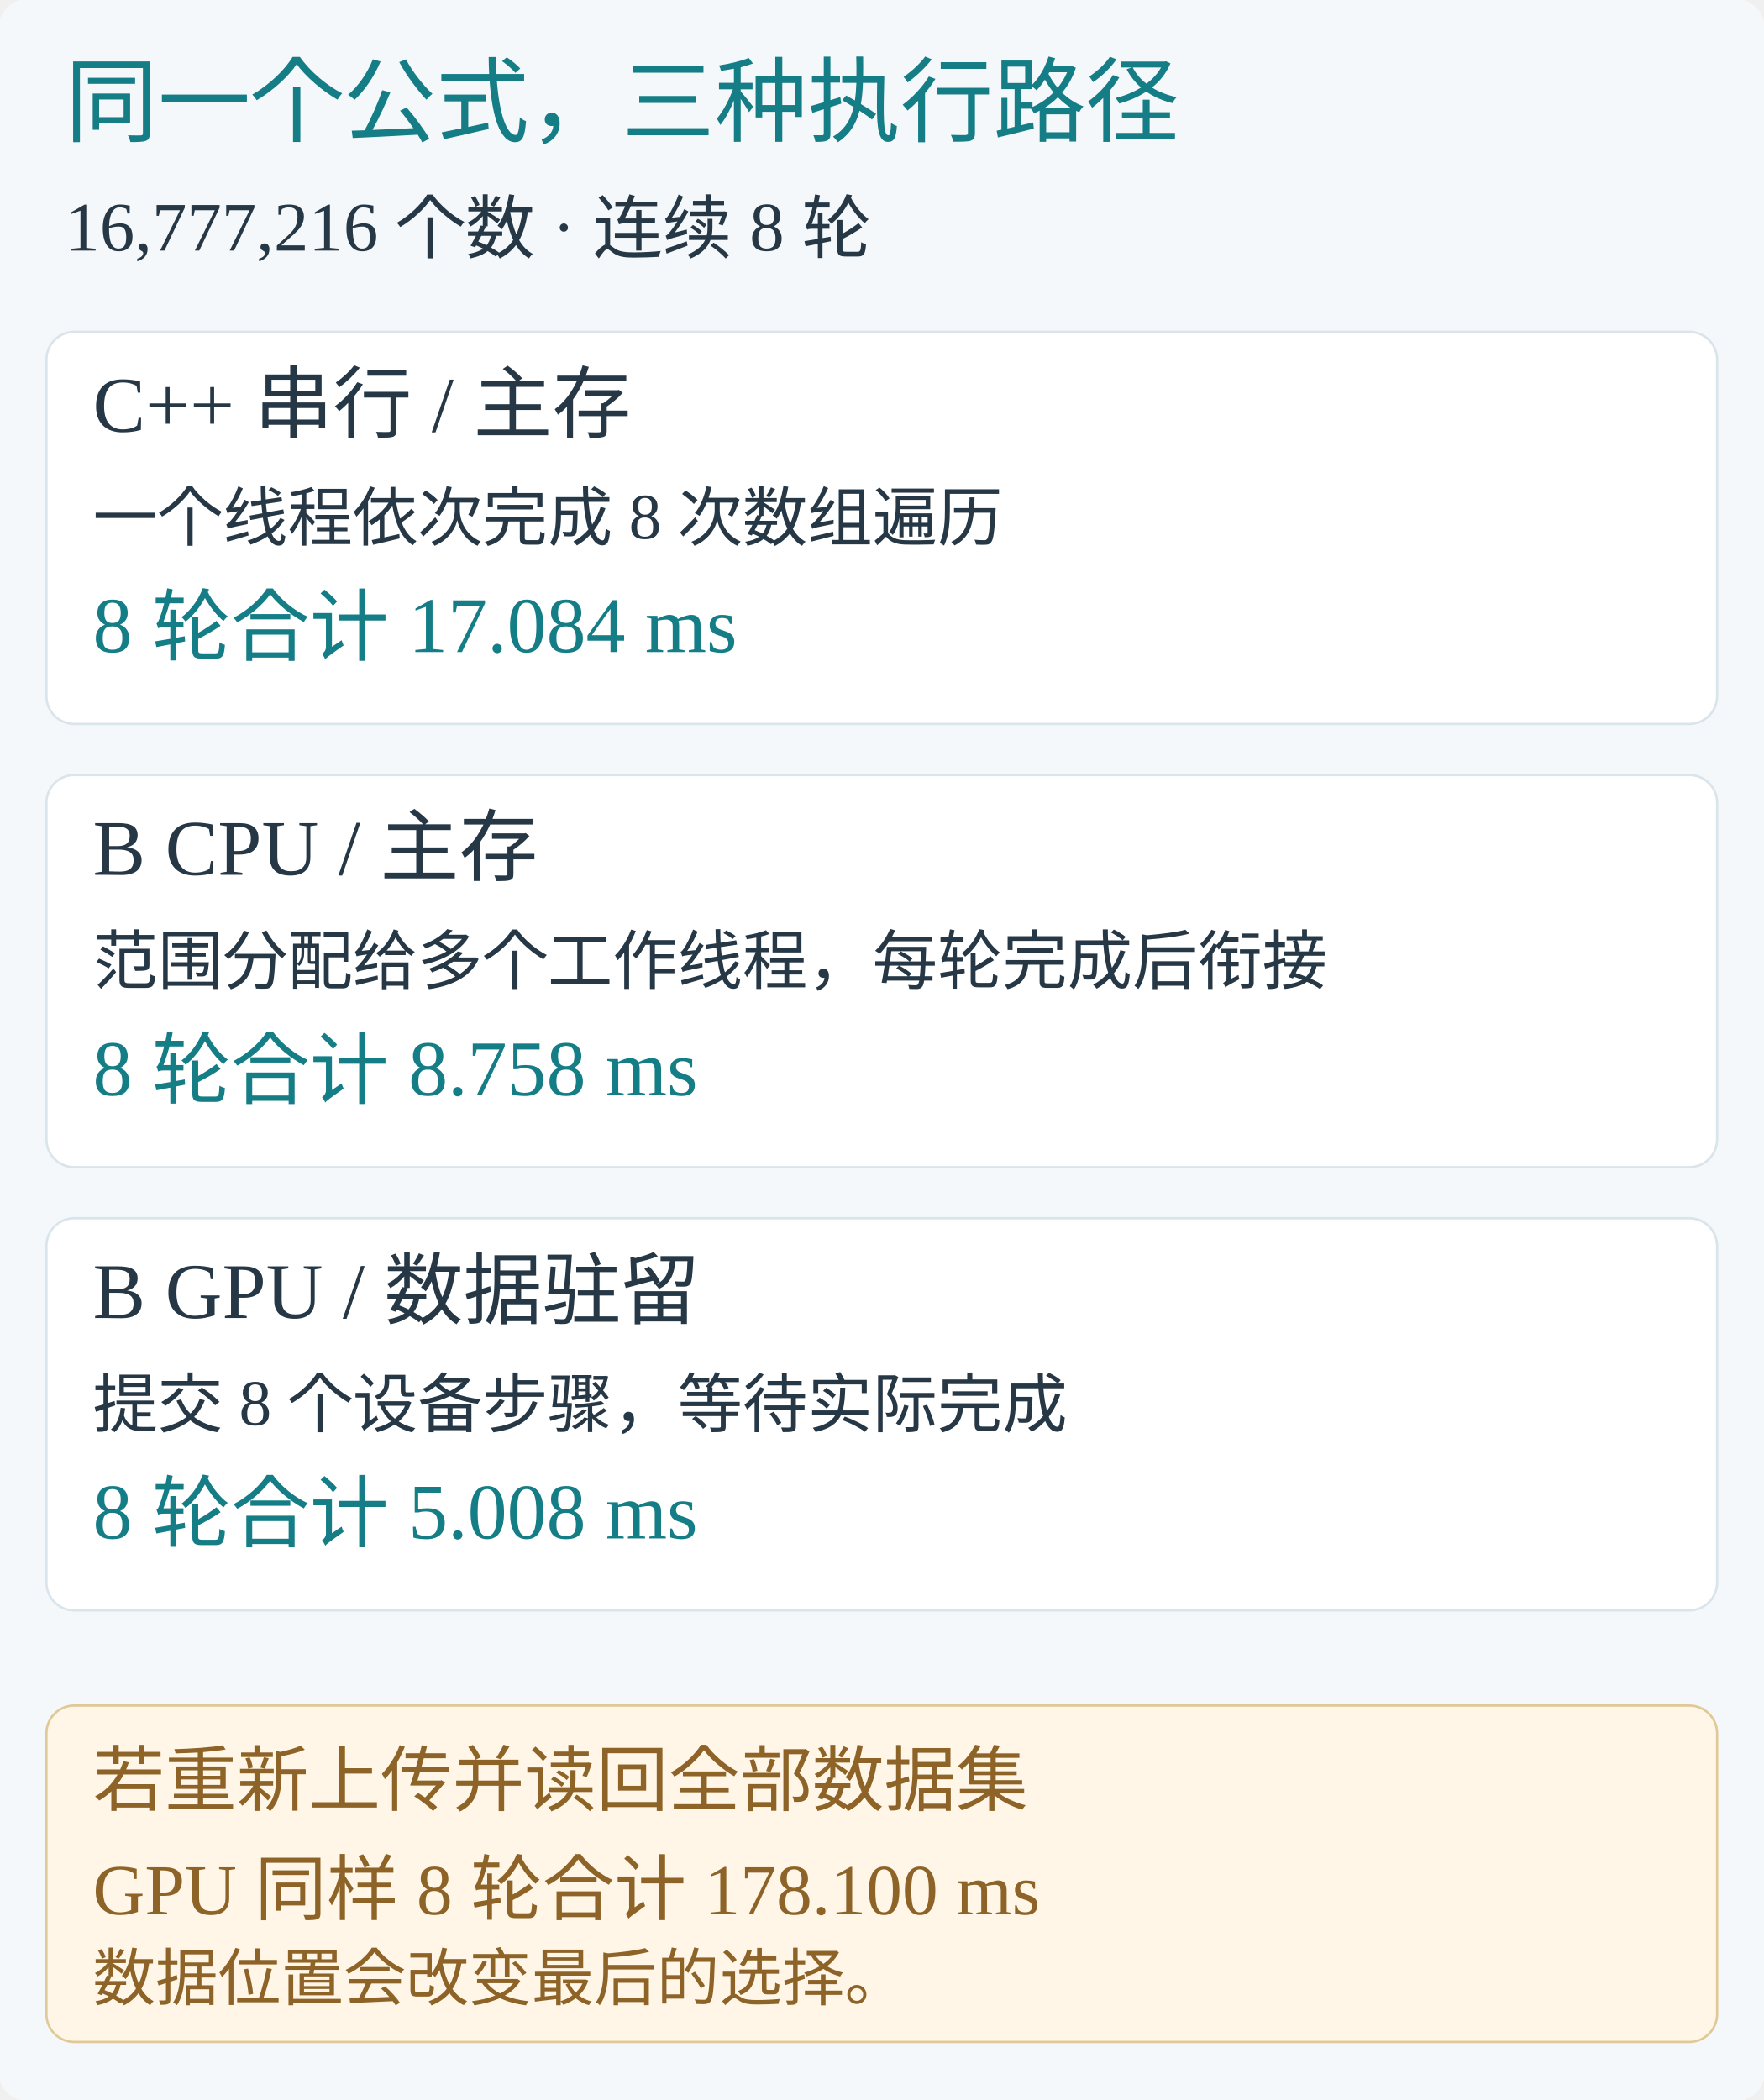
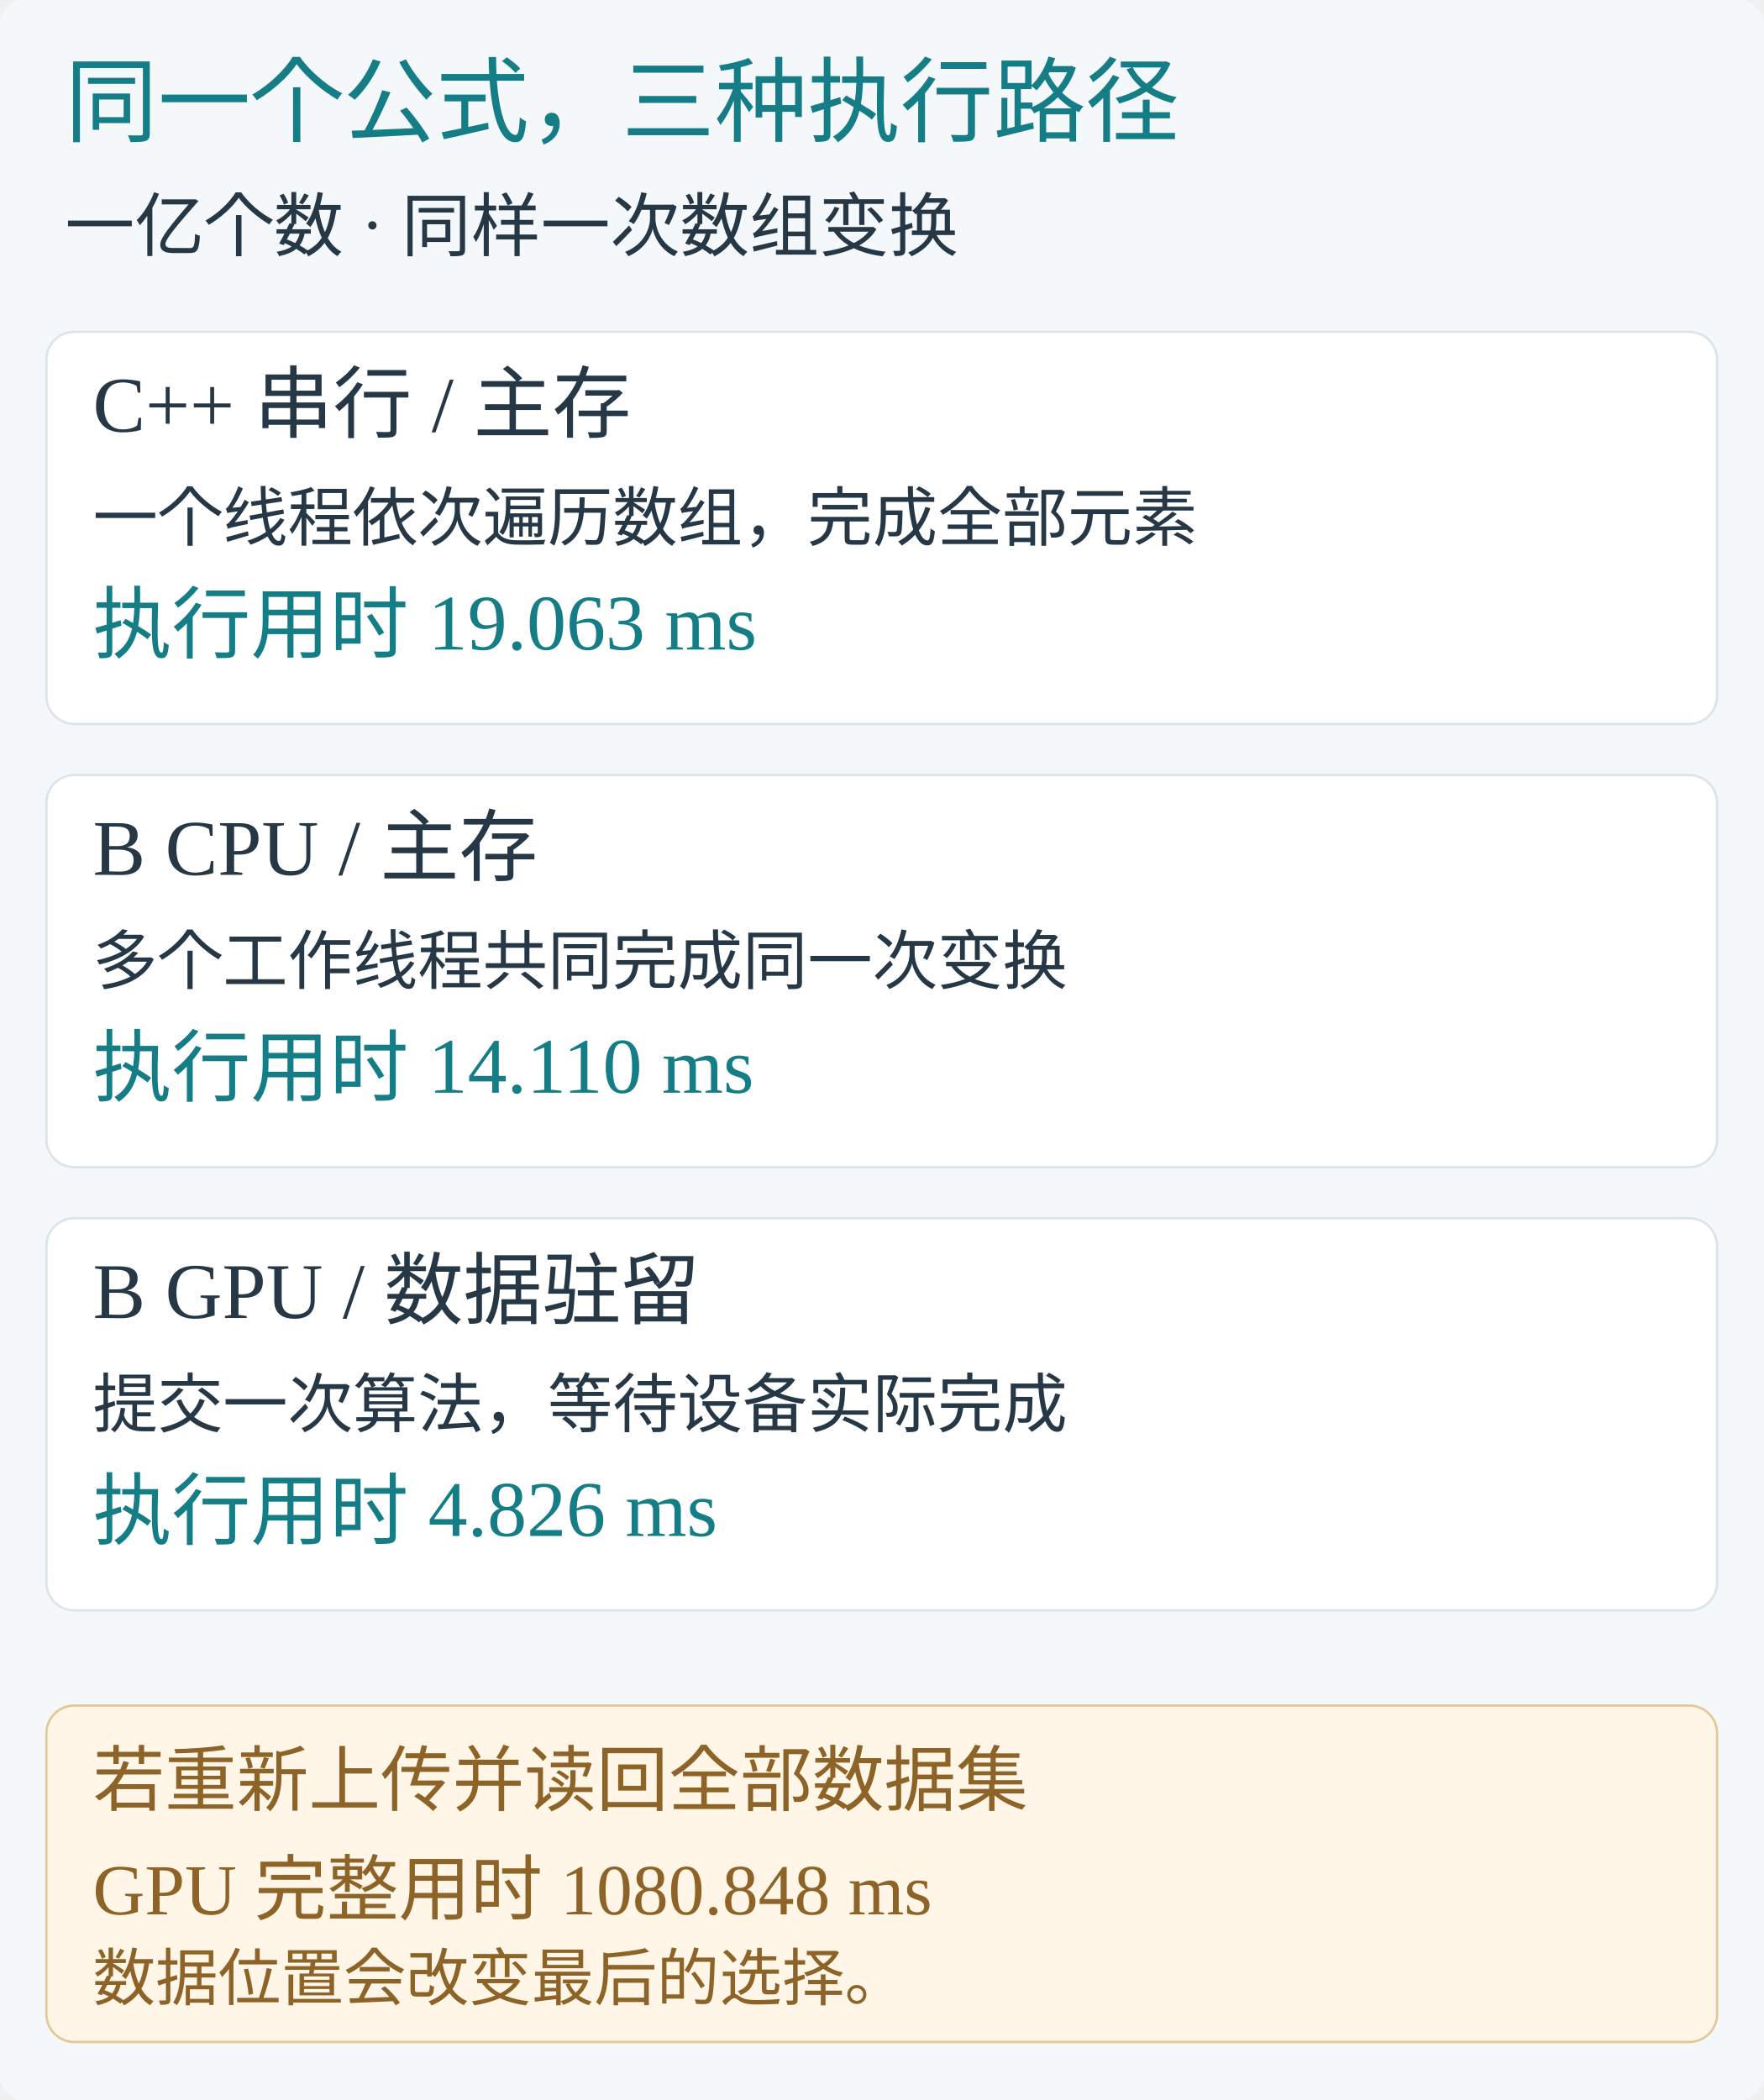
<svg xmlns="http://www.w3.org/2000/svg" width="760" height="905">
  <rect x="0" y="0" width="760" height="905" rx="12" fill="#f5f8fa" stroke="#f5f8fa" />
  <text x="28" y="58" font-size="40" fill="#147d86">同一个公式，三种执行路径</text>
-   <text x="28" y="108" font-size="30" fill="#263746">16,777,216 个数 · 连续 8 轮</text>
+   <text x="28" y="108" font-size="30" fill="#263746">一亿个数 · 同样一次数组变换</text>
  <rect x="20" y="143" width="720" height="169" rx="12" fill="#ffffff" stroke="#d9e4eb" />
  <text x="40" y="186" font-size="34" fill="#263746">C++ 串行 / 主存</text>
-   <text x="40" y="233" font-size="28" fill="#263746">一个线程依次完成 8 次数组遍历</text>
-   <text x="40" y="281" font-size="34" fill="#147d86">8 轮合计 17.084 ms</text>
+   <text x="40" y="233" font-size="28" fill="#263746">一个线程依次遍历数组，完成全部元素</text>
+   <text x="40" y="281" font-size="34" fill="#147d86">执行用时 19.063 ms</text>
  <rect x="20" y="334" width="720" height="169" rx="12" fill="#ffffff" stroke="#d9e4eb" />
  <text x="40" y="377" font-size="34" fill="#263746">B CPU / 主存</text>
-   <text x="40" y="424" font-size="28" fill="#263746">范围分配给多个工作线程，每轮完成后衔接</text>
-   <text x="40" y="472" font-size="34" fill="#147d86">8 轮合计 8.758 ms</text>
+   <text x="40" y="424" font-size="28" fill="#263746">多个工作线程共同完成同一次变换</text>
+   <text x="40" y="472" font-size="34" fill="#147d86">执行用时 14.110 ms</text>
  <rect x="20" y="525" width="720" height="169" rx="12" fill="#ffffff" stroke="#d9e4eb" />
  <text x="40" y="568" font-size="34" fill="#263746">B GPU / 数据驻留</text>
-   <text x="40" y="615" font-size="28" fill="#263746">提交 8 个设备步骤，等待实际完成</text>
-   <text x="40" y="663" font-size="34" fill="#147d86">8 轮合计 5.008 ms</text>
+   <text x="40" y="615" font-size="28" fill="#263746">提交一次算法，等待设备实际完成</text>
+   <text x="40" y="663" font-size="34" fill="#147d86">执行用时 4.826 ms</text>
  <rect x="20" y="735" width="720" height="145" rx="12" fill="#fff6e7" stroke="#e1c997" />
  <text x="40" y="778" font-size="31" fill="#8d6327">若重新上传并读回全部数据集</text>
-   <text x="40" y="825" font-size="31" fill="#8d6327">GPU 同样 8 轮合计 178.100 ms</text>
+   <text x="40" y="825" font-size="31" fill="#8d6327">GPU 完整用时 1080.848 ms</text>
  <text x="40" y="862" font-size="27" fill="#8d6327">数据位置会改变最后的选择。</text>
</svg>
